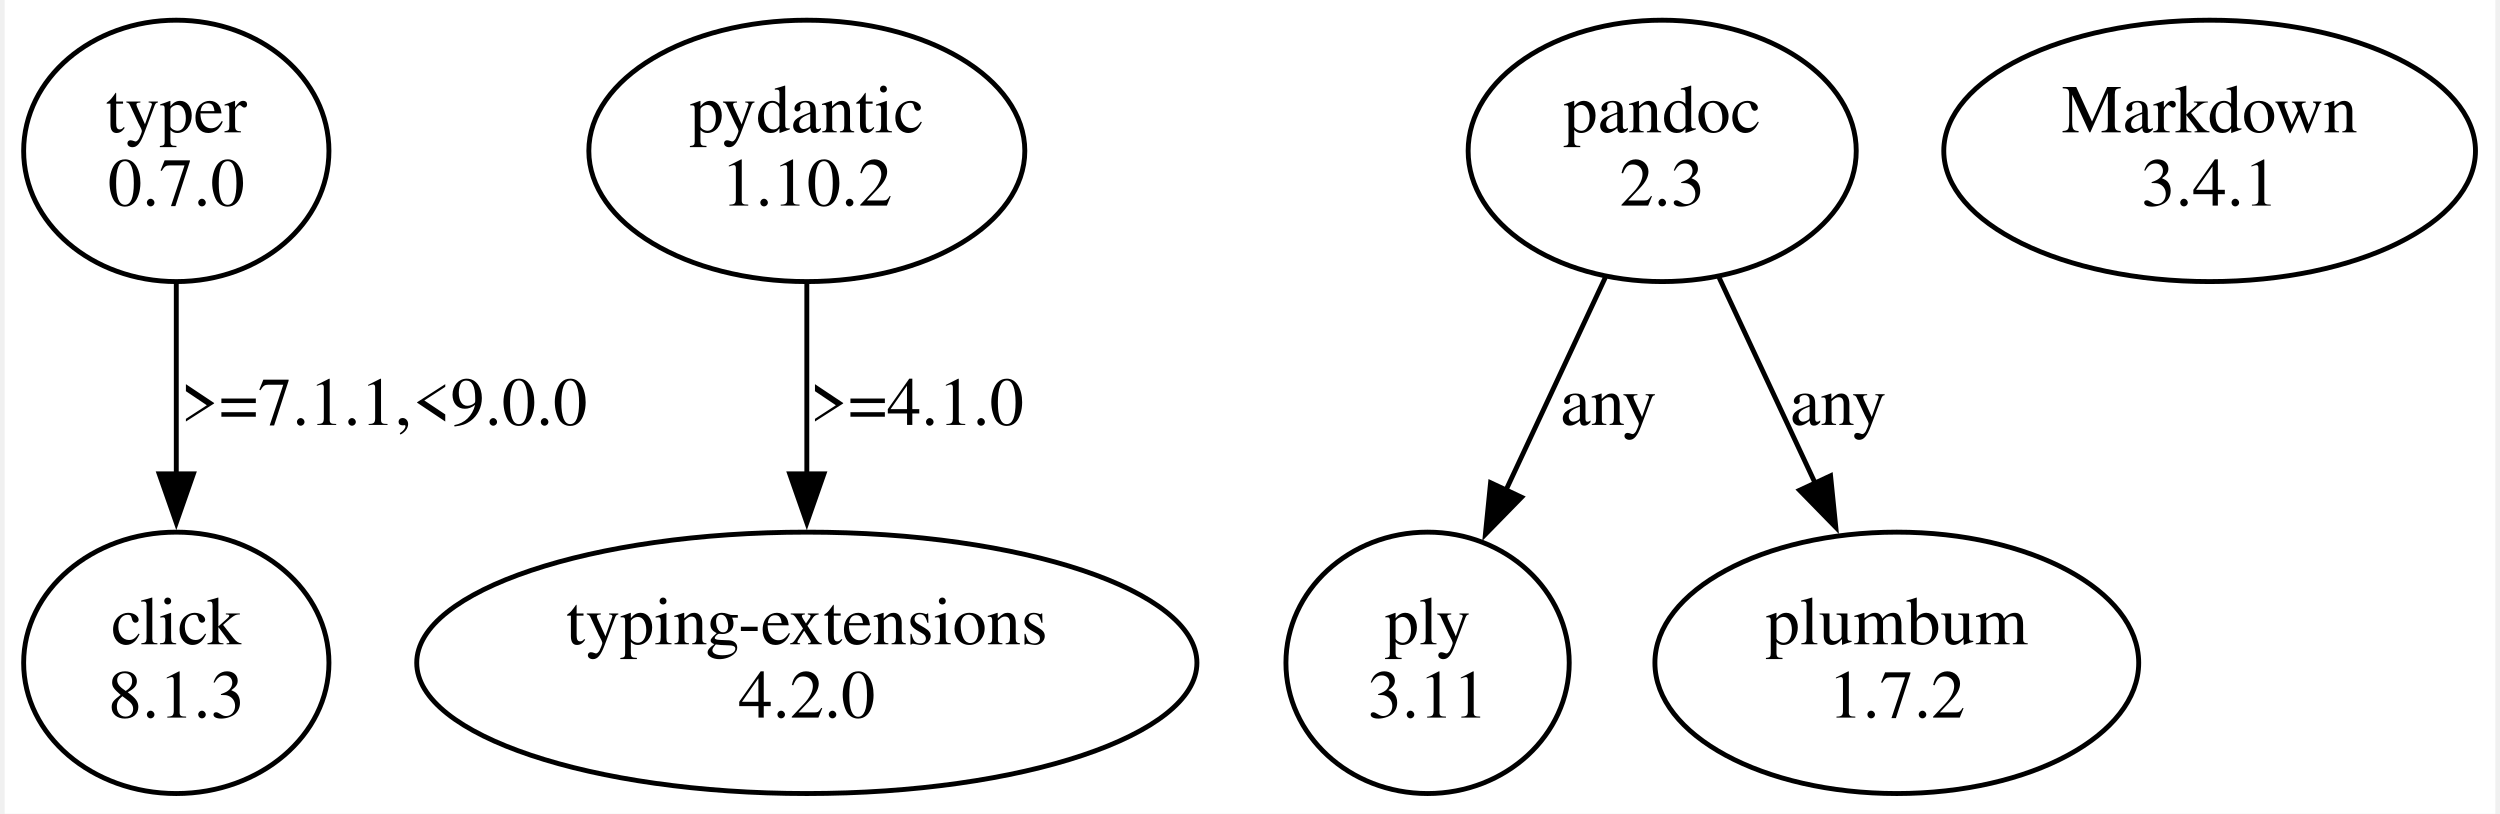
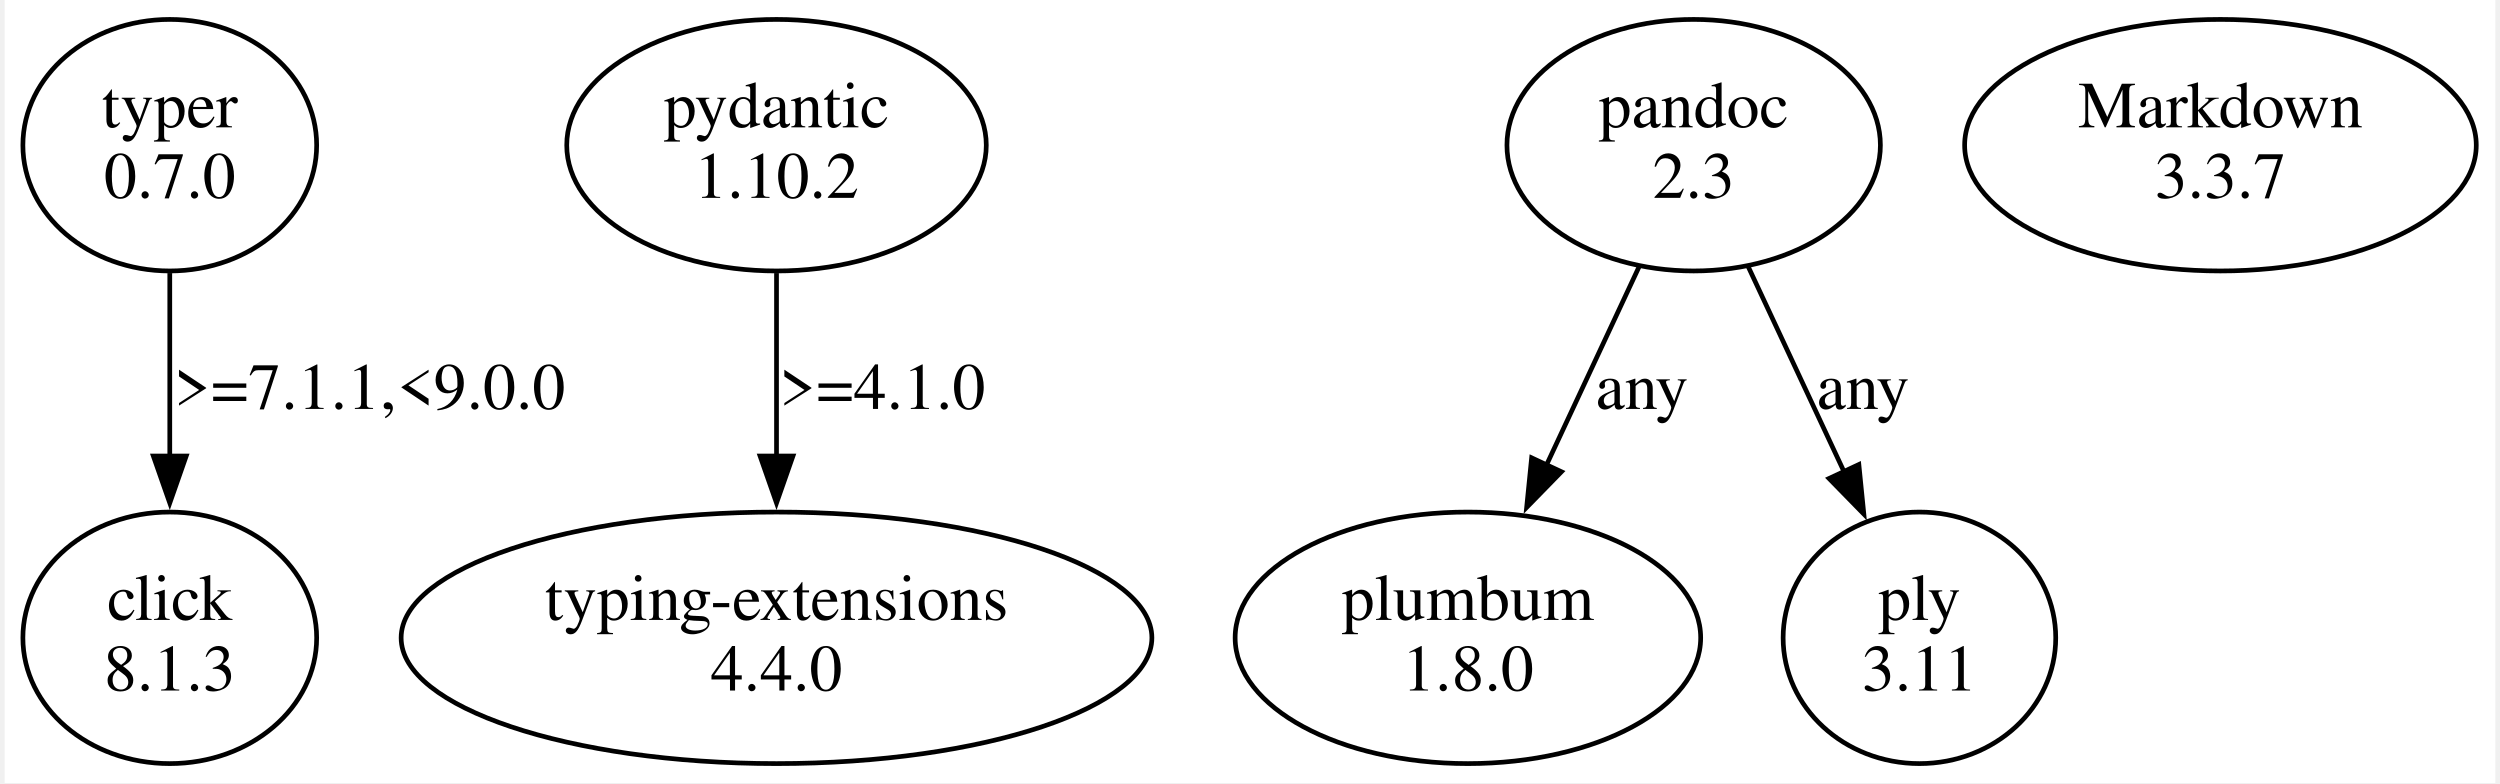
- <svg xmlns="http://www.w3.org/2000/svg" width="510pt" height="166pt" viewBox="0.00 0.00 509.56 166.48">
+ <svg xmlns="http://www.w3.org/2000/svg" width="530pt" height="166pt" viewBox="0.00 0.00 529.56 166.48">
  <g id="graph0" class="graph" transform="scale(1 1) rotate(0) translate(4 162.48)">
-     <polygon fill="white" stroke="none" points="-4,4 -4,-162.48 505.56,-162.48 505.56,4 -4,4" />
+     <polygon fill="white" stroke="none" points="-4,4 -4,-162.48 525.56,-162.48 525.56,4 -4,4" />
    <g id="node1" class="node">
      <ellipse fill="none" stroke="black" cx="31.11" cy="-131.61" rx="31.23" ry="26.74" />
      <text text-anchor="middle" x="31.11" y="-135.41" font-family="Times,serif" font-size="14.00">typer</text>
      <text text-anchor="middle" x="31.11" y="-120.41" font-family="Times,serif" font-size="14.00">0.7.0</text>
    </g>
    <g id="node2" class="node">
      <ellipse fill="none" stroke="black" cx="31.11" cy="-26.87" rx="31.23" ry="26.74" />
      <text text-anchor="middle" x="31.11" y="-30.67" font-family="Times,serif" font-size="14.00">click</text>
      <text text-anchor="middle" x="31.11" y="-15.67" font-family="Times,serif" font-size="14.00">8.1.3</text>
    </g>
    <g id="edge1" class="edge">
      <path fill="none" stroke="black" d="M31.11,-104.42C31.11,-92.58 31.11,-78.38 31.11,-65.44" />
      <polygon fill="black" stroke="black" points="34.61,-65.53 31.11,-55.53 27.61,-65.53 34.61,-65.53" />
      <text text-anchor="middle" x="73.61" y="-75.54" font-family="Times,serif" font-size="14.00">&gt;=7.1.1,&lt;9.0.0</text>
    </g>
    <g id="node3" class="node">
      <ellipse fill="none" stroke="black" cx="160.11" cy="-131.61" rx="44.6" ry="26.74" />
      <text text-anchor="middle" x="160.11" y="-135.41" font-family="Times,serif" font-size="14.00">pydantic</text>
      <text text-anchor="middle" x="160.11" y="-120.41" font-family="Times,serif" font-size="14.00">1.10.2</text>
    </g>
    <g id="node4" class="node">
      <ellipse fill="none" stroke="black" cx="160.11" cy="-26.87" rx="79.81" ry="26.74" />
      <text text-anchor="middle" x="160.11" y="-30.67" font-family="Times,serif" font-size="14.00">typing-extensions</text>
-       <text text-anchor="middle" x="160.11" y="-15.67" font-family="Times,serif" font-size="14.00">4.2.0</text>
+       <text text-anchor="middle" x="160.11" y="-15.67" font-family="Times,serif" font-size="14.00">4.4.0</text>
    </g>
    <g id="edge2" class="edge">
      <path fill="none" stroke="black" d="M160.11,-104.42C160.11,-92.58 160.11,-78.38 160.11,-65.44" />
      <polygon fill="black" stroke="black" points="163.61,-65.53 160.11,-55.53 156.61,-65.53 163.61,-65.53" />
      <text text-anchor="middle" x="182.61" y="-75.54" font-family="Times,serif" font-size="14.00">&gt;=4.1.0</text>
    </g>
    <g id="node5" class="node">
-       <ellipse fill="none" stroke="black" cx="335.11" cy="-131.61" rx="39.7" ry="26.74" />
-       <text text-anchor="middle" x="335.11" y="-135.41" font-family="Times,serif" font-size="14.00">pandoc</text>
-       <text text-anchor="middle" x="335.11" y="-120.41" font-family="Times,serif" font-size="14.00">2.3</text>
+       <ellipse fill="none" stroke="black" cx="355.11" cy="-131.61" rx="39.7" ry="26.74" />
+       <text text-anchor="middle" x="355.11" y="-135.41" font-family="Times,serif" font-size="14.00">pandoc</text>
+       <text text-anchor="middle" x="355.11" y="-120.41" font-family="Times,serif" font-size="14.00">2.3</text>
    </g>
    <g id="node6" class="node">
-       <ellipse fill="none" stroke="black" cx="287.11" cy="-26.87" rx="28.98" ry="26.74" />
-       <text text-anchor="middle" x="287.11" y="-30.67" font-family="Times,serif" font-size="14.00">ply</text>
-       <text text-anchor="middle" x="287.11" y="-15.67" font-family="Times,serif" font-size="14.00">3.11</text>
+       <ellipse fill="none" stroke="black" cx="307.11" cy="-26.87" rx="49.49" ry="26.74" />
+       <text text-anchor="middle" x="307.11" y="-30.67" font-family="Times,serif" font-size="14.00">plumbum</text>
+       <text text-anchor="middle" x="307.11" y="-15.67" font-family="Times,serif" font-size="14.00">1.8.0</text>
    </g>
    <g id="edge3" class="edge">
-       <path fill="none" stroke="black" d="M323.49,-105.74C317.39,-92.68 309.82,-76.47 303.16,-62.23" />
-       <polygon fill="black" stroke="black" points="306.34,-60.75 298.94,-53.18 300,-63.72 306.34,-60.75" />
-       <text text-anchor="middle" x="324.11" y="-75.54" font-family="Times,serif" font-size="14.00">any</text>
+       <path fill="none" stroke="black" d="M343.49,-105.74C337.57,-93.06 330.26,-77.41 323.75,-63.47" />
+       <polygon fill="black" stroke="black" points="327,-62.18 319.6,-54.6 320.66,-65.14 327,-62.18" />
+       <text text-anchor="middle" x="344.11" y="-75.54" font-family="Times,serif" font-size="14.00">any</text>
    </g>
    <g id="node7" class="node">
-       <ellipse fill="none" stroke="black" cx="383.11" cy="-26.87" rx="49.49" ry="26.74" />
-       <text text-anchor="middle" x="383.11" y="-30.67" font-family="Times,serif" font-size="14.00">plumbum</text>
-       <text text-anchor="middle" x="383.11" y="-15.67" font-family="Times,serif" font-size="14.00">1.7.2</text>
+       <ellipse fill="none" stroke="black" cx="403.11" cy="-26.87" rx="28.98" ry="26.74" />
+       <text text-anchor="middle" x="403.11" y="-30.67" font-family="Times,serif" font-size="14.00">ply</text>
+       <text text-anchor="middle" x="403.11" y="-15.67" font-family="Times,serif" font-size="14.00">3.11</text>
    </g>
    <g id="edge4" class="edge">
-       <path fill="none" stroke="black" d="M346.73,-105.74C352.66,-93.06 359.97,-77.41 366.48,-63.47" />
-       <polygon fill="black" stroke="black" points="369.56,-65.14 370.63,-54.6 363.22,-62.18 369.56,-65.14" />
-       <text text-anchor="middle" x="371.11" y="-75.54" font-family="Times,serif" font-size="14.00">any</text>
+       <path fill="none" stroke="black" d="M366.73,-105.74C372.83,-92.68 380.41,-76.47 387.06,-62.23" />
+       <polygon fill="black" stroke="black" points="390.23,-63.72 391.29,-53.18 383.89,-60.75 390.23,-63.72" />
+       <text text-anchor="middle" x="391.11" y="-75.54" font-family="Times,serif" font-size="14.00">any</text>
    </g>
    <g id="node8" class="node">
-       <ellipse fill="none" stroke="black" cx="447.11" cy="-131.61" rx="54.39" ry="26.74" />
-       <text text-anchor="middle" x="447.11" y="-135.41" font-family="Times,serif" font-size="14.00">Markdown</text>
-       <text text-anchor="middle" x="447.11" y="-120.41" font-family="Times,serif" font-size="14.00">3.4.1</text>
+       <ellipse fill="none" stroke="black" cx="467.11" cy="-131.61" rx="54.39" ry="26.74" />
+       <text text-anchor="middle" x="467.11" y="-135.41" font-family="Times,serif" font-size="14.00">Markdown</text>
+       <text text-anchor="middle" x="467.11" y="-120.41" font-family="Times,serif" font-size="14.00">3.3.7</text>
    </g>
  </g>
</svg>
